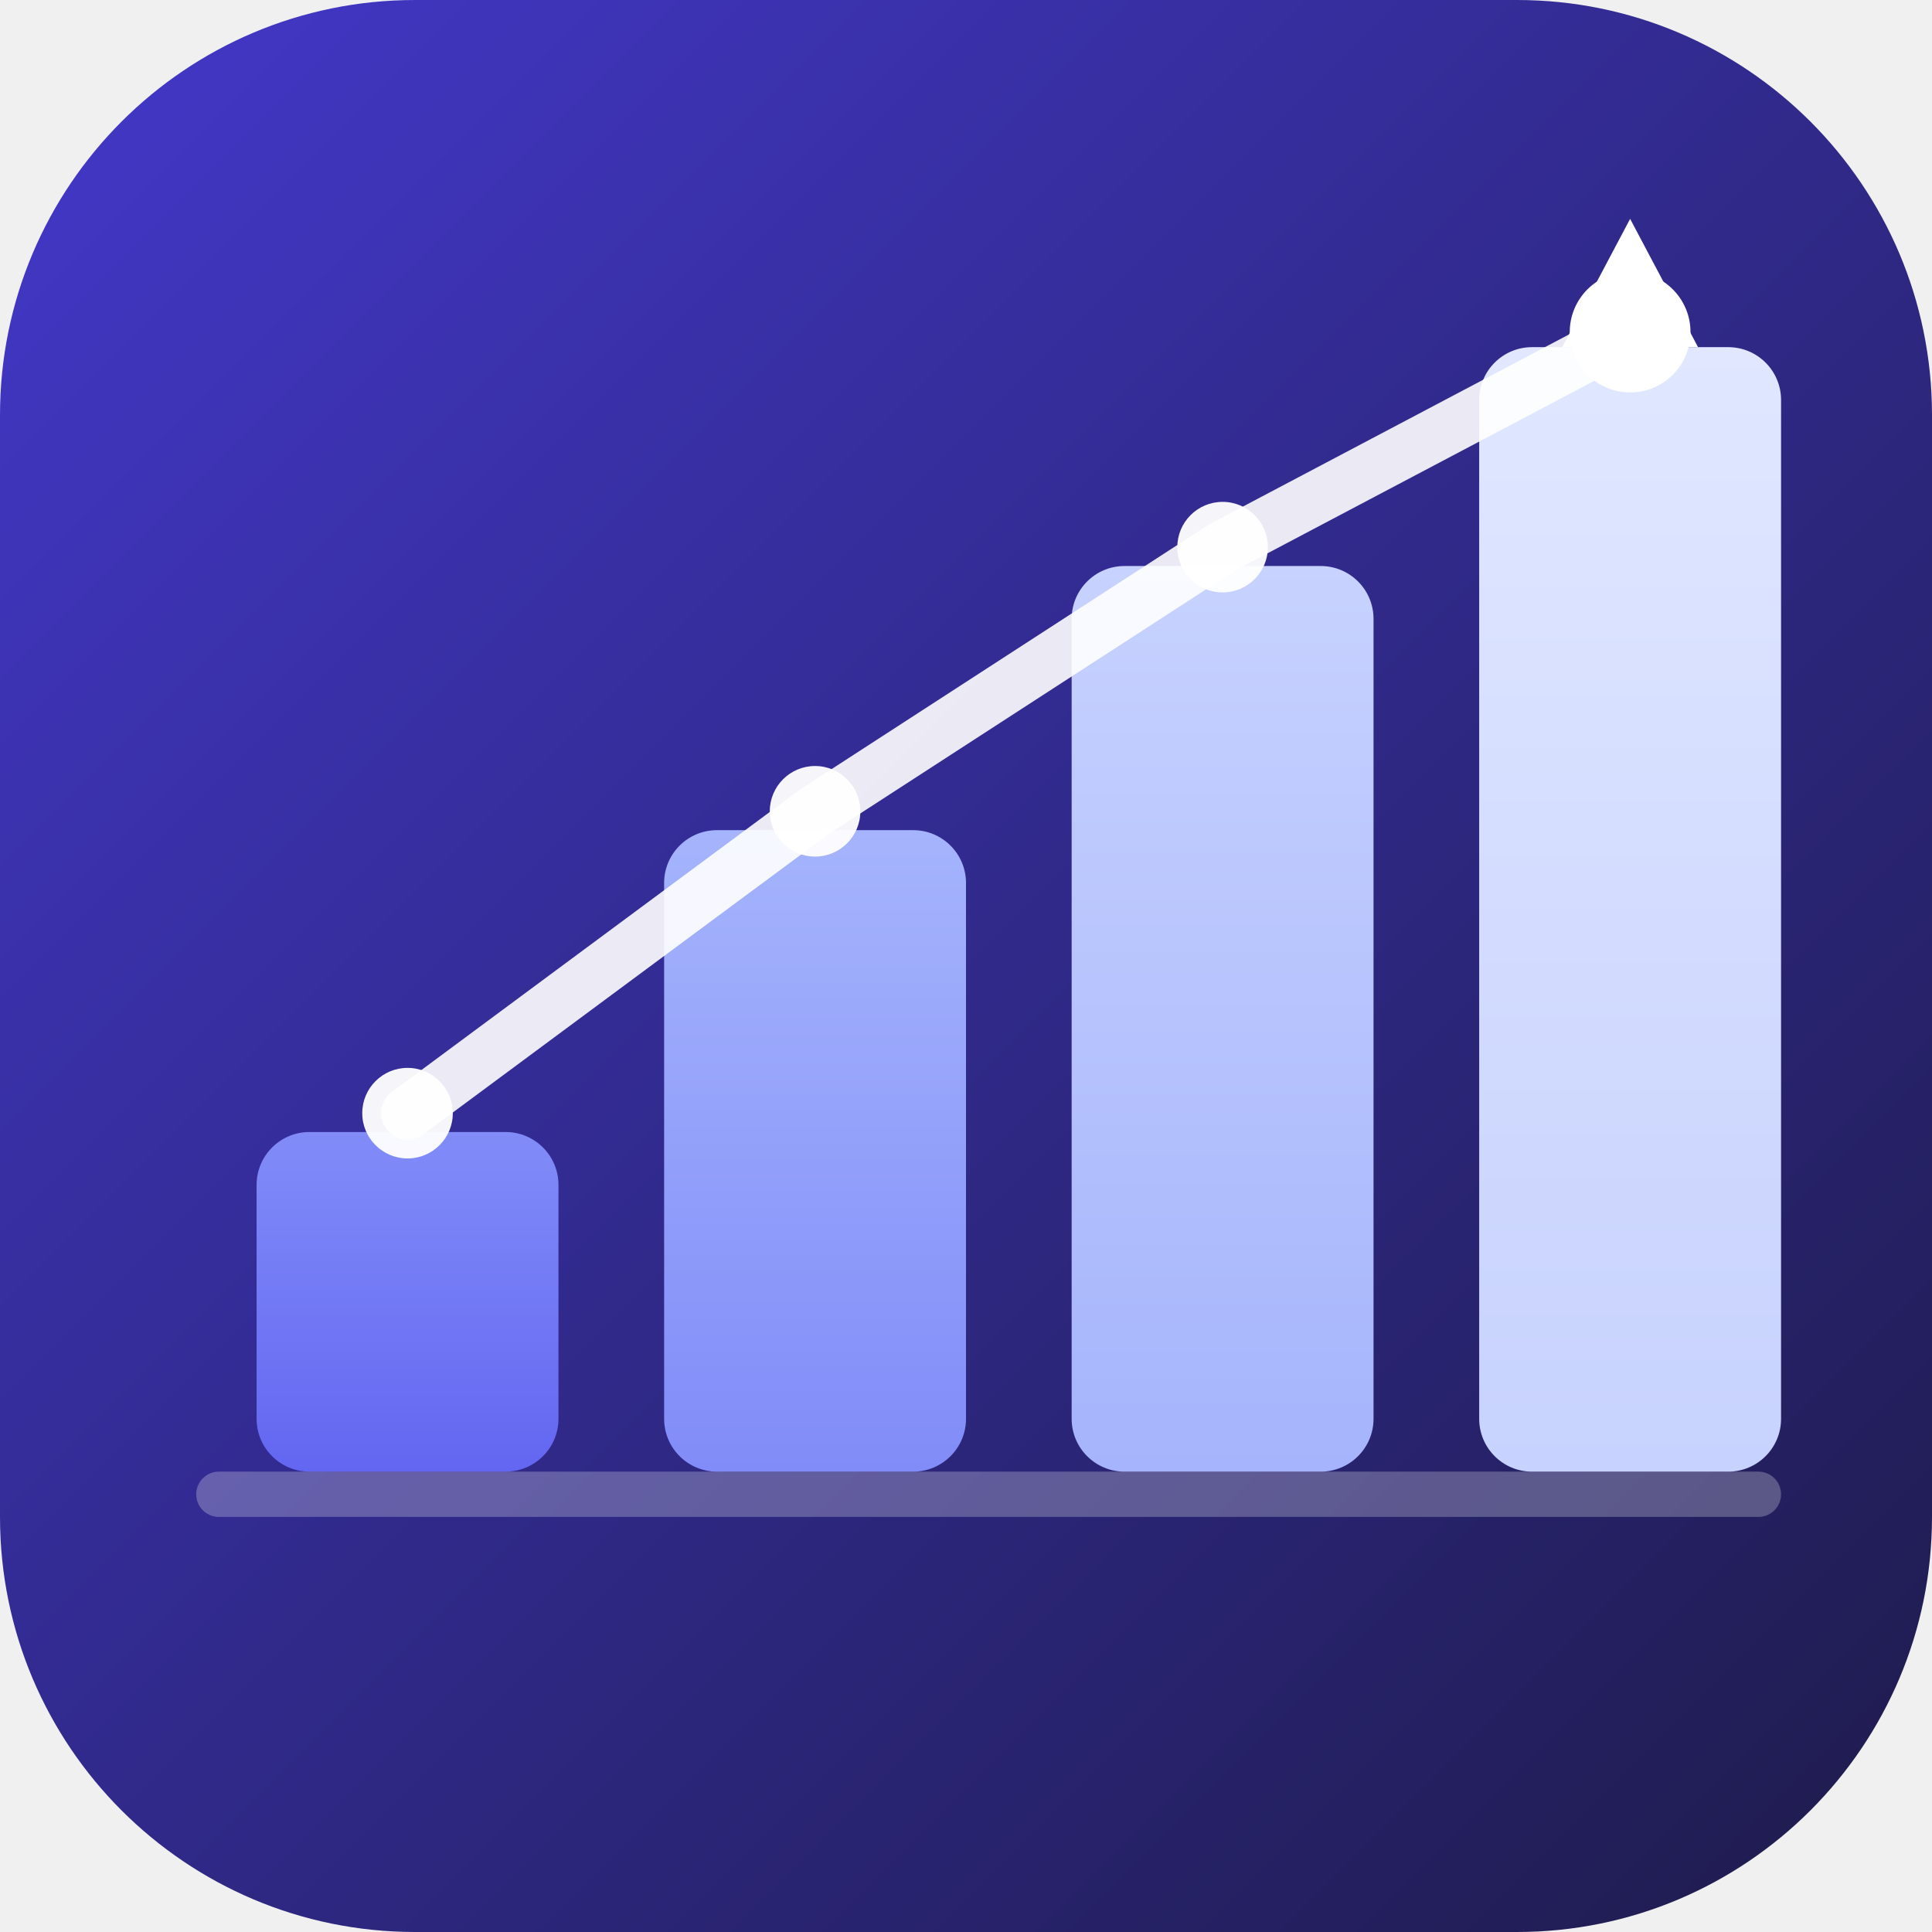
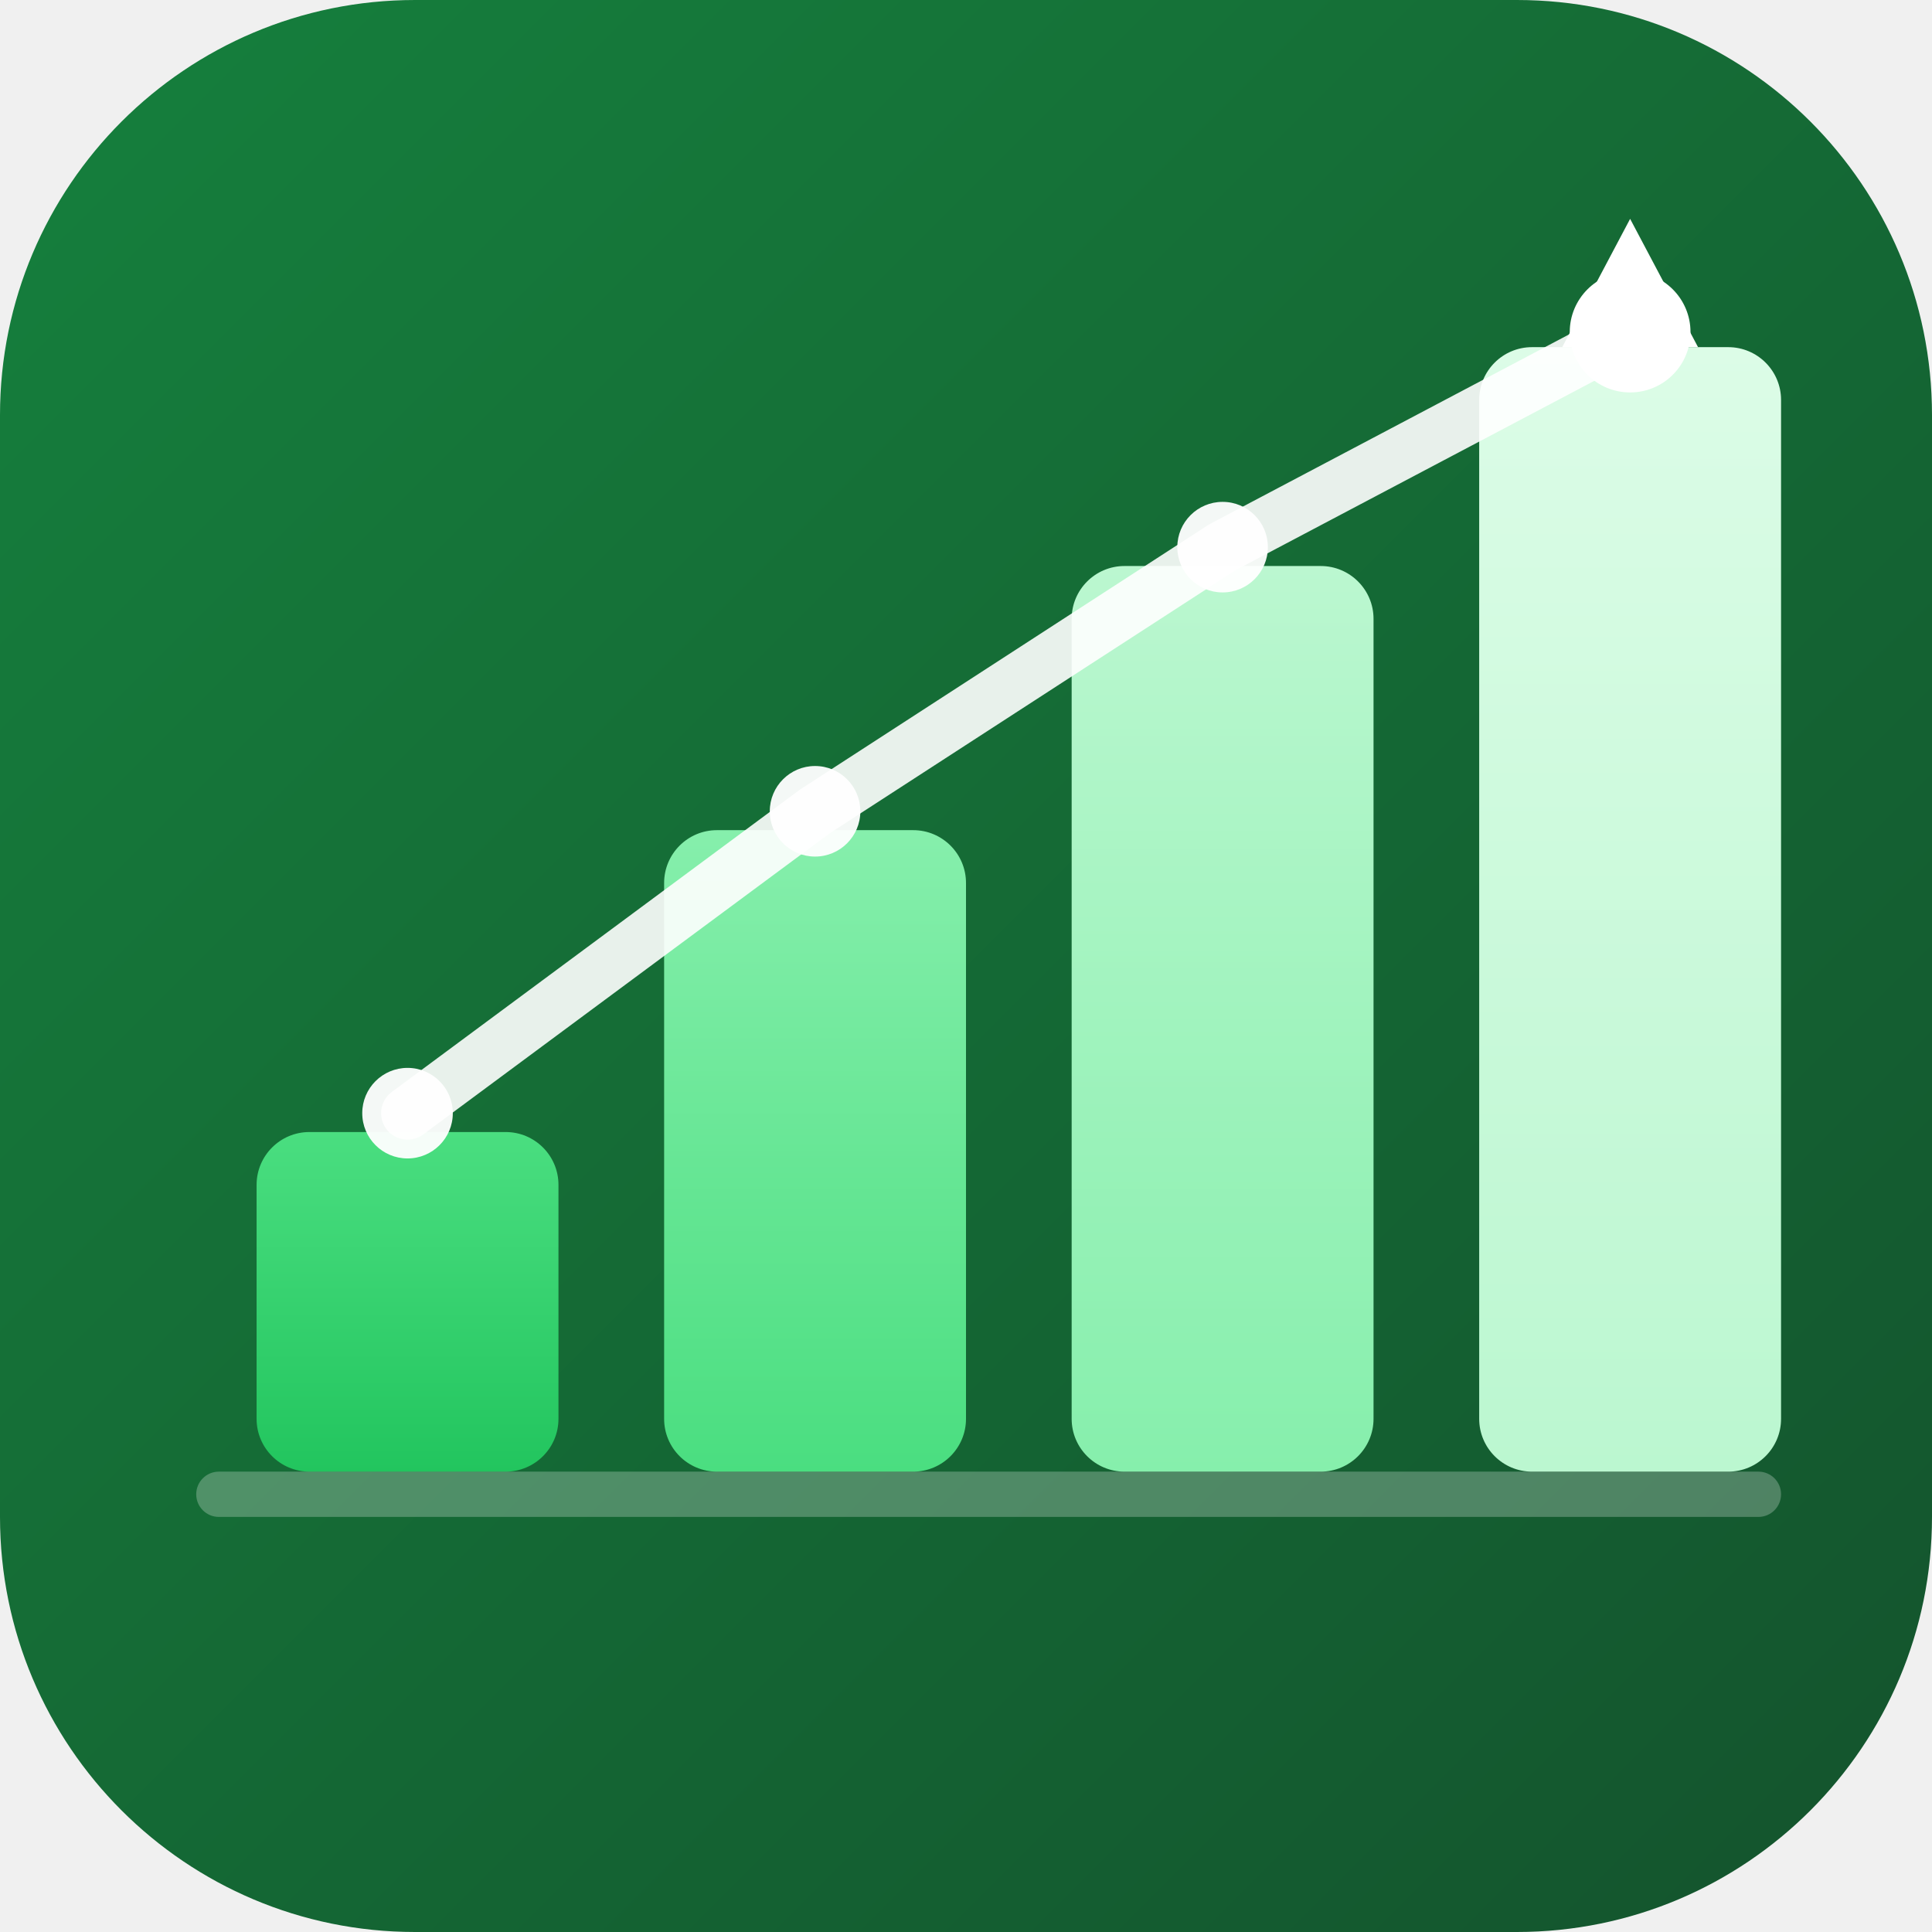
<svg xmlns="http://www.w3.org/2000/svg" width="512" height="512" viewBox="0 0 512 512" fill="none">
  <rect width="512" height="512" rx="110" fill="url(#bg)" />
  <rect x="68" y="300" width="80" height="90" rx="14" fill="url(#bar1)" />
  <rect x="176" y="220" width="80" height="170" rx="14" fill="url(#bar2)" />
  <rect x="284" y="150" width="80" height="240" rx="14" fill="url(#bar3)" />
  <rect x="392" y="92" width="80" height="298" rx="14" fill="url(#bar4)" />
  <rect x="52" y="390" width="420" height="12" rx="6" fill="rgba(255,255,255,0.25)" />
  <polyline points="108,295  216,215  324,145  432,88" stroke="white" stroke-width="14" stroke-linecap="round" stroke-linejoin="round" fill="none" opacity="0.9" />
  <circle cx="108" cy="295" r="12" fill="white" opacity="0.95" />
  <circle cx="216" cy="215" r="12" fill="white" opacity="0.95" />
  <circle cx="324" cy="145" r="12" fill="white" opacity="0.95" />
  <circle cx="432" cy="88" r="16" fill="white" />
  <polygon points="432,58 450,92 414,92" fill="white" />
  <defs>
    <linearGradient id="bg" x1="0" y1="0" x2="512" y2="512" gradientUnits="userSpaceOnUse">
-       <stop stop-color="#4338ca" />
-       <stop offset="1" stop-color="#1e1b4b" />
+       <stop stop-color="#15803d" />
+       <stop offset="1" stop-color="#14532d" />
    </linearGradient>
    <linearGradient id="bar1" x1="0" y1="0" x2="0" y2="1" gradientUnits="objectBoundingBox">
-       <stop stop-color="#818cf8" />
-       <stop offset="1" stop-color="#6366f1" />
+       <stop stop-color="#4ade80" />
+       <stop offset="1" stop-color="#22c55e" />
    </linearGradient>
    <linearGradient id="bar2" x1="0" y1="0" x2="0" y2="1" gradientUnits="objectBoundingBox">
-       <stop stop-color="#a5b4fc" />
-       <stop offset="1" stop-color="#818cf8" />
+       <stop stop-color="#86efac" />
+       <stop offset="1" stop-color="#4ade80" />
    </linearGradient>
    <linearGradient id="bar3" x1="0" y1="0" x2="0" y2="1" gradientUnits="objectBoundingBox">
-       <stop stop-color="#c7d2fe" />
-       <stop offset="1" stop-color="#a5b4fc" />
+       <stop stop-color="#bbf7d0" />
+       <stop offset="1" stop-color="#86efac" />
    </linearGradient>
    <linearGradient id="bar4" x1="0" y1="0" x2="0" y2="1" gradientUnits="objectBoundingBox">
-       <stop stop-color="#e0e7ff" />
-       <stop offset="1" stop-color="#c7d2fe" />
+       <stop stop-color="#dcfce7" />
+       <stop offset="1" stop-color="#bbf7d0" />
    </linearGradient>
  </defs>
</svg>
